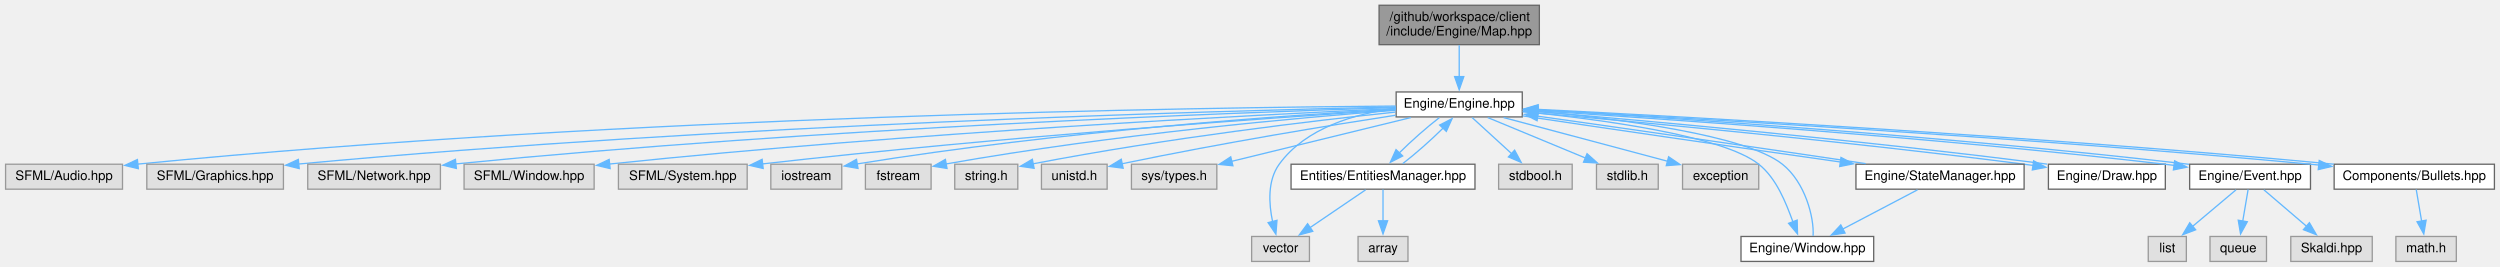
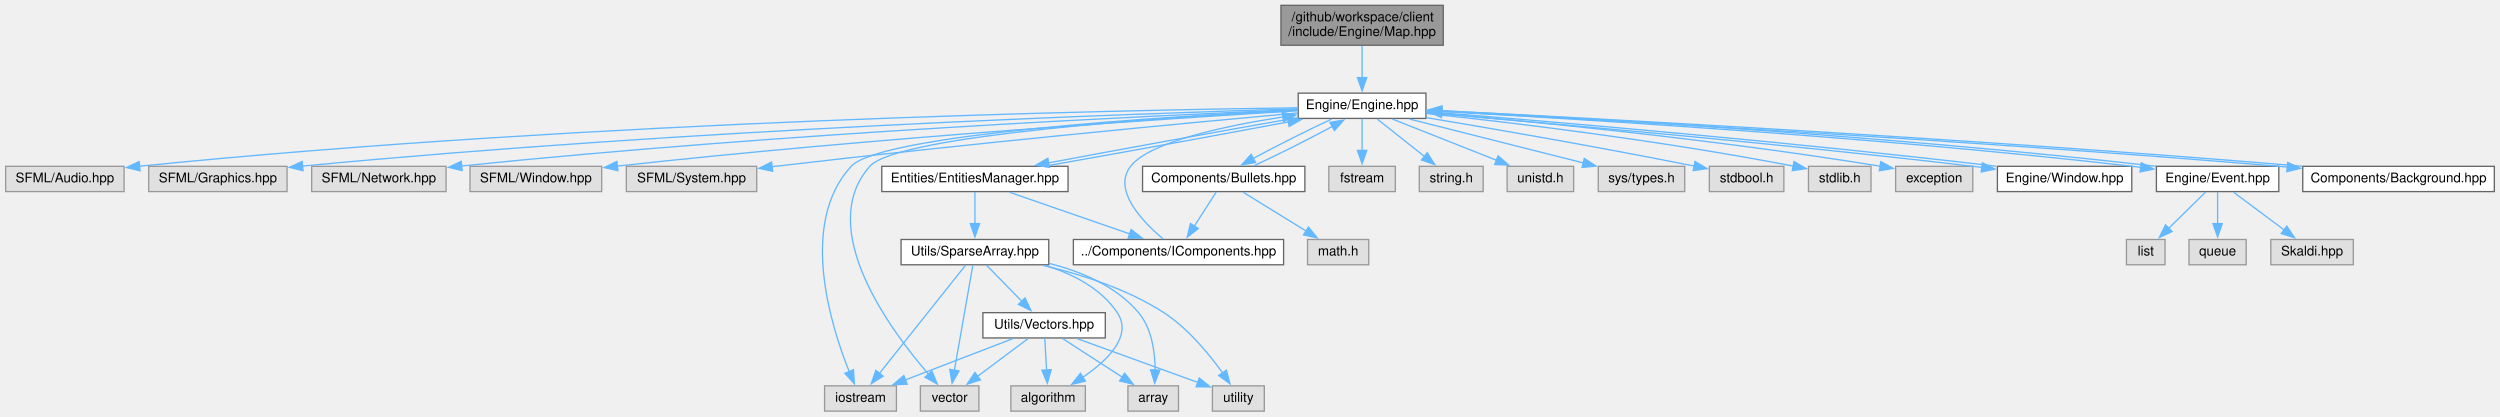
- <svg xmlns="http://www.w3.org/2000/svg" xmlns:xlink="http://www.w3.org/1999/xlink" width="1903pt" height="203pt" viewBox="0.00 0.00 1902.50 203.00">
-   <g id="graph0" class="graph" transform="scale(1 1) rotate(0) translate(4 199)">
+ <svg xmlns="http://www.w3.org/2000/svg" xmlns:xlink="http://www.w3.org/1999/xlink" width="1879pt" height="313pt" viewBox="0.00 0.00 1878.50 313.00">
+   <g id="graph0" class="graph" transform="scale(1 1) rotate(0) translate(4 309)">
    <g id="node1" class="node">
      <g id="a_node1">
        <a xlink:title=" ">
-           <polygon fill="#999999" stroke="#666666" points="1167.5,-195 1045.5,-195 1045.5,-165 1167.5,-165 1167.5,-195" />
-           <text text-anchor="start" x="1053.5" y="-183" font-family="Helvetica,sans-Serif" font-size="10.00">/github/workspace/client</text>
-           <text text-anchor="middle" x="1106.5" y="-172" font-family="Helvetica,sans-Serif" font-size="10.00">/include/Engine/Map.hpp</text>
+           <polygon fill="#999999" stroke="#666666" points="1080.5,-305 958.5,-305 958.5,-275 1080.5,-275 1080.5,-305" />
+           <text text-anchor="start" x="966.5" y="-293" font-family="Helvetica,sans-Serif" font-size="10.00">/github/workspace/client</text>
+           <text text-anchor="middle" x="1019.5" y="-282" font-family="Helvetica,sans-Serif" font-size="10.00">/include/Engine/Map.hpp</text>
        </a>
      </g>
    </g>
    <g id="node2" class="node">
      <g id="a_node2">
        <a xlink:href="Engine_8hpp.html" target="_top" xlink:title=" ">
-           <polygon fill="white" stroke="#666666" points="1154.5,-129 1058.5,-129 1058.5,-110 1154.5,-110 1154.5,-129" />
-           <text text-anchor="middle" x="1106.5" y="-117" font-family="Helvetica,sans-Serif" font-size="10.00">Engine/Engine.hpp</text>
+           <polygon fill="white" stroke="#666666" points="1067.5,-239 971.5,-239 971.5,-220 1067.5,-220 1067.5,-239" />
+           <text text-anchor="middle" x="1019.5" y="-227" font-family="Helvetica,sans-Serif" font-size="10.00">Engine/Engine.hpp</text>
        </a>
      </g>
    </g>
    <g id="edge1" class="edge">
-       <path fill="none" stroke="#63b8ff" d="M1106.5,-164.54C1106.5,-157.34 1106.5,-148.53 1106.5,-140.68" />
-       <polygon fill="#63b8ff" stroke="#63b8ff" points="1110,-140.69 1106.5,-130.69 1103,-140.69 1110,-140.69" />
+       <path fill="none" stroke="#63b8ff" d="M1019.5,-274.54C1019.5,-267.34 1019.5,-258.53 1019.5,-250.68" />
+       <polygon fill="#63b8ff" stroke="#63b8ff" points="1023,-250.69 1019.5,-240.69 1016,-250.69 1023,-250.69" />
    </g>
    <g id="node3" class="node">
      <g id="a_node3">
        <a xlink:title=" ">
-           <polygon fill="#e0e0e0" stroke="#999999" points="89,-74 0,-74 0,-55 89,-55 89,-74" />
-           <text text-anchor="middle" x="44.5" y="-62" font-family="Helvetica,sans-Serif" font-size="10.00">SFML/Audio.hpp</text>
+           <polygon fill="#e0e0e0" stroke="#999999" points="89,-184 0,-184 0,-165 89,-165 89,-184" />
+           <text text-anchor="middle" x="44.5" y="-172" font-family="Helvetica,sans-Serif" font-size="10.00">SFML/Audio.hpp</text>
        </a>
      </g>
    </g>
    <g id="edge2" class="edge">
-       <path fill="none" stroke="#63b8ff" d="M1058.1,-118.28C914.02,-117.23 475.16,-111.07 100.58,-74.07" />
-       <polygon fill="#63b8ff" stroke="#63b8ff" points="101.04,-70.6 90.75,-73.09 100.35,-77.56 101.04,-70.6" />
+       <path fill="none" stroke="#63b8ff" d="M971.42,-228C836.08,-226.21 440.15,-218.31 100.54,-184.07" />
+       <polygon fill="#63b8ff" stroke="#63b8ff" points="101.05,-180.61 90.75,-183.08 100.34,-187.57 101.05,-180.61" />
    </g>
    <g id="node4" class="node">
      <g id="a_node4">
        <a xlink:title=" ">
-           <polygon fill="#e0e0e0" stroke="#999999" points="211.5,-74 107.5,-74 107.5,-55 211.5,-55 211.5,-74" />
-           <text text-anchor="middle" x="159.5" y="-62" font-family="Helvetica,sans-Serif" font-size="10.00">SFML/Graphics.hpp</text>
+           <polygon fill="#e0e0e0" stroke="#999999" points="211.5,-184 107.5,-184 107.5,-165 211.5,-165 211.5,-184" />
+           <text text-anchor="middle" x="159.5" y="-172" font-family="Helvetica,sans-Serif" font-size="10.00">SFML/Graphics.hpp</text>
        </a>
      </g>
    </g>
    <g id="edge3" class="edge">
-       <path fill="none" stroke="#63b8ff" d="M1058.37,-117.58C926.49,-114.72 548.05,-104.41 222.77,-74.12" />
-       <polygon fill="#63b8ff" stroke="#63b8ff" points="223.5,-70.68 213.21,-73.23 222.84,-77.65 223.5,-70.68" />
+       <path fill="none" stroke="#63b8ff" d="M971.21,-227.2C848.22,-223.61 512.97,-211.93 222.88,-184.14" />
+       <polygon fill="#63b8ff" stroke="#63b8ff" points="223.51,-180.69 213.22,-183.21 222.83,-187.66 223.51,-180.69" />
    </g>
    <g id="node5" class="node">
      <g id="a_node5">
        <a xlink:title=" ">
-           <polygon fill="#e0e0e0" stroke="#999999" points="331,-74 230,-74 230,-55 331,-55 331,-74" />
-           <text text-anchor="middle" x="280.5" y="-62" font-family="Helvetica,sans-Serif" font-size="10.00">SFML/Network.hpp</text>
+           <polygon fill="#e0e0e0" stroke="#999999" points="331,-184 230,-184 230,-165 331,-165 331,-184" />
+           <text text-anchor="middle" x="280.5" y="-172" font-family="Helvetica,sans-Serif" font-size="10.00">SFML/Network.hpp</text>
        </a>
      </g>
    </g>
    <g id="edge4" class="edge">
-       <path fill="none" stroke="#63b8ff" d="M1058.37,-117.13C938.93,-113.43 619.14,-101.65 342.38,-74.21" />
-       <polygon fill="#63b8ff" stroke="#63b8ff" points="343.12,-70.77 332.82,-73.25 342.42,-77.73 343.12,-70.77" />
+       <path fill="none" stroke="#63b8ff" d="M971.16,-226.63C861.31,-222.1 584.27,-209.11 342.44,-184.23" />
+       <polygon fill="#63b8ff" stroke="#63b8ff" points="343.13,-180.79 332.82,-183.23 342.41,-187.75 343.13,-180.79" />
    </g>
    <g id="node6" class="node">
      <g id="a_node6">
        <a xlink:title=" ">
-           <polygon fill="#e0e0e0" stroke="#999999" points="448,-74 349,-74 349,-55 448,-55 448,-74" />
-           <text text-anchor="middle" x="398.5" y="-62" font-family="Helvetica,sans-Serif" font-size="10.00">SFML/Window.hpp</text>
+           <polygon fill="#e0e0e0" stroke="#999999" points="448,-184 349,-184 349,-165 448,-165 448,-184" />
+           <text text-anchor="middle" x="398.5" y="-172" font-family="Helvetica,sans-Serif" font-size="10.00">SFML/Window.hpp</text>
        </a>
      </g>
    </g>
    <g id="edge5" class="edge">
-       <path fill="none" stroke="#63b8ff" d="M1058.36,-116.43C952.28,-111.6 690.18,-98.23 459.66,-74.14" />
-       <polygon fill="#63b8ff" stroke="#63b8ff" points="460.18,-70.68 449.87,-73.11 459.44,-77.64 460.18,-70.68" />
+       <path fill="none" stroke="#63b8ff" d="M971.29,-225.73C875.83,-220.01 655.77,-205.71 459.75,-184.18" />
+       <polygon fill="#63b8ff" stroke="#63b8ff" points="460.19,-180.7 449.87,-183.08 459.42,-187.66 460.19,-180.7" />
    </g>
    <g id="node7" class="node">
      <g id="a_node7">
        <a xlink:title=" ">
-           <polygon fill="#e0e0e0" stroke="#999999" points="564.5,-74 466.5,-74 466.5,-55 564.5,-55 564.5,-74" />
-           <text text-anchor="middle" x="515.5" y="-62" font-family="Helvetica,sans-Serif" font-size="10.00">SFML/System.hpp</text>
+           <polygon fill="#e0e0e0" stroke="#999999" points="564.5,-184 466.5,-184 466.5,-165 564.5,-165 564.5,-184" />
+           <text text-anchor="middle" x="515.5" y="-172" font-family="Helvetica,sans-Serif" font-size="10.00">SFML/System.hpp</text>
        </a>
      </g>
    </g>
    <g id="edge6" class="edge">
-       <path fill="none" stroke="#63b8ff" d="M1058.26,-115.48C966.5,-109.52 760.25,-95.08 576.09,-74.23" />
-       <polygon fill="#63b8ff" stroke="#63b8ff" points="576.67,-70.77 566.34,-73.11 575.88,-77.73 576.67,-70.77" />
+       <path fill="none" stroke="#63b8ff" d="M971.15,-224.16C889.94,-216.74 721.03,-200.8 578.5,-184 577.66,-183.9 576.81,-183.8 575.95,-183.7" />
+       <polygon fill="#63b8ff" stroke="#63b8ff" points="576.52,-180.24 566.16,-182.48 575.66,-187.19 576.52,-180.24" />
    </g>
    <g id="node8" class="node">
      <g id="a_node8">
        <a xlink:title=" ">
-           <polygon fill="#e0e0e0" stroke="#999999" points="636.5,-74 582.5,-74 582.5,-55 636.5,-55 636.5,-74" />
-           <text text-anchor="middle" x="609.5" y="-62" font-family="Helvetica,sans-Serif" font-size="10.00">iostream</text>
+           <polygon fill="#e0e0e0" stroke="#999999" points="669.5,-19 615.5,-19 615.5,0 669.5,0 669.5,-19" />
+           <text text-anchor="middle" x="642.5" y="-7" font-family="Helvetica,sans-Serif" font-size="10.00">iostream</text>
        </a>
      </g>
    </g>
    <g id="edge7" class="edge">
-       <path fill="none" stroke="#63b8ff" d="M1058.1,-115.99C975.8,-111.26 803.17,-99.3 648.08,-74.21" />
-       <polygon fill="#63b8ff" stroke="#63b8ff" points="648.87,-70.8 638.43,-72.63 647.73,-77.7 648.87,-70.8" />
+       <path fill="none" stroke="#63b8ff" d="M971.29,-226.37C873.24,-221.54 657.93,-208.28 635.5,-184 596.17,-141.43 619.86,-64.94 634.1,-29.49" />
+       <polygon fill="#63b8ff" stroke="#63b8ff" points="637.21,-31.12 637.87,-20.55 630.76,-28.4 637.21,-31.12" />
    </g>
    <g id="node9" class="node">
      <g id="a_node9">
        <a xlink:title=" ">
-           <polygon fill="#e0e0e0" stroke="#999999" points="704.5,-74 654.5,-74 654.5,-55 704.5,-55 704.5,-74" />
-           <text text-anchor="middle" x="679.5" y="-62" font-family="Helvetica,sans-Serif" font-size="10.00">fstream</text>
+           <polygon fill="#e0e0e0" stroke="#999999" points="1044.5,-184 994.5,-184 994.5,-165 1044.5,-165 1044.5,-184" />
+           <text text-anchor="middle" x="1019.5" y="-172" font-family="Helvetica,sans-Serif" font-size="10.00">fstream</text>
        </a>
      </g>
    </g>
    <g id="edge8" class="edge">
-       <path fill="none" stroke="#63b8ff" d="M1058.1,-115.09C985.74,-109.54 844.91,-97 715.92,-74.21" />
-       <polygon fill="#63b8ff" stroke="#63b8ff" points="716.62,-70.78 706.16,-72.45 715.38,-77.67 716.62,-70.78" />
+       <path fill="none" stroke="#63b8ff" d="M1019.5,-219.75C1019.5,-213.27 1019.5,-204.16 1019.5,-195.9" />
+       <polygon fill="#63b8ff" stroke="#63b8ff" points="1023,-195.96 1019.5,-185.96 1016,-195.96 1023,-195.96" />
    </g>
    <g id="node10" class="node">
      <g id="a_node10">
        <a xlink:title=" ">
-           <polygon fill="#e0e0e0" stroke="#999999" points="770.5,-74 722.5,-74 722.5,-55 770.5,-55 770.5,-74" />
-           <text text-anchor="middle" x="746.5" y="-62" font-family="Helvetica,sans-Serif" font-size="10.00">string.h</text>
+           <polygon fill="#e0e0e0" stroke="#999999" points="1110.5,-184 1062.5,-184 1062.5,-165 1110.5,-165 1110.5,-184" />
+           <text text-anchor="middle" x="1086.5" y="-172" font-family="Helvetica,sans-Serif" font-size="10.00">string.h</text>
        </a>
      </g>
    </g>
    <g id="edge9" class="edge">
-       <path fill="none" stroke="#63b8ff" d="M1058.01,-113.69C996.16,-107.17 885.72,-94.2 782.22,-74.33" />
-       <polygon fill="#63b8ff" stroke="#63b8ff" points="782.91,-70.9 772.42,-72.42 781.57,-77.77 782.91,-70.9" />
+       <path fill="none" stroke="#63b8ff" d="M1030.87,-219.51C1040.55,-211.85 1054.7,-200.66 1066.31,-191.47" />
+       <polygon fill="#63b8ff" stroke="#63b8ff" points="1068.44,-194.25 1074.12,-185.3 1064.1,-188.76 1068.44,-194.25" />
    </g>
    <g id="node11" class="node">
      <g id="a_node11">
        <a xlink:title=" ">
-           <polygon fill="#e0e0e0" stroke="#999999" points="838.5,-74 788.5,-74 788.5,-55 838.5,-55 838.5,-74" />
-           <text text-anchor="middle" x="813.5" y="-62" font-family="Helvetica,sans-Serif" font-size="10.00">unistd.h</text>
+           <polygon fill="#e0e0e0" stroke="#999999" points="1178.5,-184 1128.5,-184 1128.5,-165 1178.5,-165 1178.5,-184" />
+           <text text-anchor="middle" x="1153.5" y="-172" font-family="Helvetica,sans-Serif" font-size="10.00">unistd.h</text>
        </a>
      </g>
    </g>
    <g id="edge10" class="edge">
-       <path fill="none" stroke="#63b8ff" d="M1058.08,-111.29C1008.24,-103.62 928.1,-90.61 849.74,-74.34" />
-       <polygon fill="#63b8ff" stroke="#63b8ff" points="850.69,-70.96 840.18,-72.33 849.25,-77.81 850.69,-70.96" />
+       <path fill="none" stroke="#63b8ff" d="M1042.23,-219.51C1063.73,-211.01 1096.23,-198.15 1120.57,-188.53" />
+       <polygon fill="#63b8ff" stroke="#63b8ff" points="1121.69,-191.85 1129.7,-184.91 1119.11,-185.34 1121.69,-191.85" />
    </g>
    <g id="node12" class="node">
      <g id="a_node12">
        <a xlink:title=" ">
-           <polygon fill="#e0e0e0" stroke="#999999" points="922,-74 857,-74 857,-55 922,-55 922,-74" />
-           <text text-anchor="middle" x="889.5" y="-62" font-family="Helvetica,sans-Serif" font-size="10.00">sys/types.h</text>
+           <polygon fill="#e0e0e0" stroke="#999999" points="1262,-184 1197,-184 1197,-165 1262,-165 1262,-184" />
+           <text text-anchor="middle" x="1229.5" y="-172" font-family="Helvetica,sans-Serif" font-size="10.00">sys/types.h</text>
        </a>
      </g>
    </g>
    <g id="edge11" class="edge">
-       <path fill="none" stroke="#63b8ff" d="M1069.69,-109.51C1031.97,-100.3 973.33,-85.97 933.26,-76.19" />
-       <polygon fill="#63b8ff" stroke="#63b8ff" points="934.24,-72.82 923.7,-73.85 932.58,-79.62 934.24,-72.82" />
+       <path fill="none" stroke="#63b8ff" d="M1055.12,-219.51C1091.23,-210.4 1147.14,-196.29 1185.88,-186.51" />
+       <polygon fill="#63b8ff" stroke="#63b8ff" points="1186.51,-189.96 1195.35,-184.12 1184.8,-183.17 1186.51,-189.96" />
    </g>
    <g id="node13" class="node">
      <g id="a_node13">
        <a xlink:title=" ">
-           <polygon fill="#e0e0e0" stroke="#999999" points="992.5,-19 948.5,-19 948.5,0 992.5,0 992.5,-19" />
-           <text text-anchor="middle" x="970.5" y="-7" font-family="Helvetica,sans-Serif" font-size="10.00">vector</text>
+           <polygon fill="#e0e0e0" stroke="#999999" points="731.5,-19 687.5,-19 687.5,0 731.5,0 731.5,-19" />
+           <text text-anchor="middle" x="709.5" y="-7" font-family="Helvetica,sans-Serif" font-size="10.00">vector</text>
        </a>
      </g>
    </g>
    <g id="edge12" class="edge">
-       <path fill="none" stroke="#63b8ff" d="M1058.27,-116.56C1027.46,-112.51 989.64,-101.72 969.5,-74 960.47,-61.57 961.57,-43.86 964.44,-30.3" />
-       <polygon fill="#63b8ff" stroke="#63b8ff" points="967.79,-31.31 966.96,-20.74 961.02,-29.52 967.79,-31.31" />
+       <path fill="none" stroke="#63b8ff" d="M971.15,-226.2C875.72,-221.17 670.51,-207.69 649.5,-184 608.32,-137.58 664.48,-61.41 693.74,-27.6" />
+       <polygon fill="#63b8ff" stroke="#63b8ff" points="696.14,-30.17 700.17,-20.37 690.91,-25.52 696.14,-30.17" />
    </g>
    <g id="node14" class="node">
      <g id="a_node14">
        <a xlink:title=" ">
-           <polygon fill="#e0e0e0" stroke="#999999" points="1192.5,-74 1136.5,-74 1136.5,-55 1192.5,-55 1192.5,-74" />
-           <text text-anchor="middle" x="1164.5" y="-62" font-family="Helvetica,sans-Serif" font-size="10.00">stdbool.h</text>
+           <polygon fill="#e0e0e0" stroke="#999999" points="1336.5,-184 1280.5,-184 1280.5,-165 1336.5,-165 1336.5,-184" />
+           <text text-anchor="middle" x="1308.5" y="-172" font-family="Helvetica,sans-Serif" font-size="10.00">stdbool.h</text>
        </a>
      </g>
    </g>
    <g id="edge13" class="edge">
-       <path fill="none" stroke="#63b8ff" d="M1116.34,-109.51C1124.55,-102 1136.48,-91.1 1146.41,-82.03" />
-       <polygon fill="#63b8ff" stroke="#63b8ff" points="1148.67,-84.71 1153.69,-75.38 1143.95,-79.54 1148.67,-84.71" />
+       <path fill="none" stroke="#63b8ff" d="M1067.74,-220.6C1115.99,-212.56 1192.6,-199.39 1269.04,-184.21" />
+       <polygon fill="#63b8ff" stroke="#63b8ff" points="1269.7,-187.64 1278.82,-182.25 1268.33,-180.78 1269.7,-187.64" />
    </g>
    <g id="node15" class="node">
      <g id="a_node15">
        <a xlink:title=" ">
-           <polygon fill="#e0e0e0" stroke="#999999" points="1258,-74 1211,-74 1211,-55 1258,-55 1258,-74" />
-           <text text-anchor="middle" x="1234.5" y="-62" font-family="Helvetica,sans-Serif" font-size="10.00">stdlib.h</text>
+           <polygon fill="#e0e0e0" stroke="#999999" points="1402,-184 1355,-184 1355,-165 1402,-165 1402,-184" />
+           <text text-anchor="middle" x="1378.5" y="-172" font-family="Helvetica,sans-Serif" font-size="10.00">stdlib.h</text>
        </a>
      </g>
    </g>
    <g id="edge14" class="edge">
-       <path fill="none" stroke="#63b8ff" d="M1128.21,-109.51C1148.66,-101.04 1179.52,-88.27 1202.73,-78.66" />
-       <polygon fill="#63b8ff" stroke="#63b8ff" points="1203.81,-82 1211.71,-74.94 1201.13,-75.53 1203.81,-82" />
+       <path fill="none" stroke="#63b8ff" d="M1067.85,-223.68C1129.57,-217.14 1239.82,-204.13 1343.77,-184.11" />
+       <polygon fill="#63b8ff" stroke="#63b8ff" points="1344.15,-187.6 1353.3,-182.25 1342.81,-180.73 1344.15,-187.6" />
    </g>
    <g id="node16" class="node">
      <g id="a_node16">
        <a xlink:title=" ">
-           <polygon fill="#e0e0e0" stroke="#999999" points="1334.5,-74 1276.5,-74 1276.5,-55 1334.5,-55 1334.5,-74" />
-           <text text-anchor="middle" x="1305.5" y="-62" font-family="Helvetica,sans-Serif" font-size="10.00">exception</text>
+           <polygon fill="#e0e0e0" stroke="#999999" points="1478.5,-184 1420.5,-184 1420.5,-165 1478.5,-165 1478.5,-184" />
+           <text text-anchor="middle" x="1449.5" y="-172" font-family="Helvetica,sans-Serif" font-size="10.00">exception</text>
        </a>
      </g>
    </g>
    <g id="edge15" class="edge">
-       <path fill="none" stroke="#63b8ff" d="M1140.26,-109.51C1174.83,-100.3 1228.56,-85.99 1265.31,-76.21" />
-       <polygon fill="#63b8ff" stroke="#63b8ff" points="1265.9,-79.67 1274.66,-73.71 1264.1,-72.9 1265.9,-79.67" />
+       <path fill="none" stroke="#63b8ff" d="M1067.87,-224.58C1139.86,-218.41 1279.62,-205.08 1408.9,-184.08" />
+       <polygon fill="#63b8ff" stroke="#63b8ff" points="1409.38,-187.55 1418.68,-182.47 1408.24,-180.64 1409.38,-187.55" />
    </g>
    <g id="node17" class="node">
      <g id="a_node17">
        <a xlink:href="Window_8hpp.html" target="_top" xlink:title=" ">
-           <polygon fill="white" stroke="#666666" points="1422,-19 1321,-19 1321,0 1422,0 1422,-19" />
-           <text text-anchor="middle" x="1371.5" y="-7" font-family="Helvetica,sans-Serif" font-size="10.00">Engine/Window.hpp</text>
+           <polygon fill="white" stroke="#666666" points="1598,-184 1497,-184 1497,-165 1598,-165 1598,-184" />
+           <text text-anchor="middle" x="1547.5" y="-172" font-family="Helvetica,sans-Serif" font-size="10.00">Engine/Window.hpp</text>
        </a>
      </g>
    </g>
    <g id="edge16" class="edge">
-       <path fill="none" stroke="#63b8ff" d="M1154.78,-114.11C1213.21,-108.23 1306.91,-95.89 1334.5,-74 1348.07,-63.24 1355.23,-44.54 1360.49,-30.21" />
-       <polygon fill="#63b8ff" stroke="#63b8ff" points="1363.75,-31.48 1364.03,-20.89 1357.21,-29 1363.75,-31.48" />
+       <path fill="none" stroke="#63b8ff" d="M1067.66,-224.19C1151.4,-217.04 1328.76,-201.72 1478.5,-184 1480.79,-183.73 1483.12,-183.44 1485.48,-183.15" />
+       <polygon fill="#63b8ff" stroke="#63b8ff" points="1485.7,-186.65 1495.16,-181.89 1484.8,-179.71 1485.7,-186.65" />
    </g>
    <g id="node18" class="node">
      <g id="a_node18">
-         <a xlink:href="Draw_8hpp.html" target="_top" xlink:title=" ">
-           <polygon fill="white" stroke="#666666" points="1644,-74 1555,-74 1555,-55 1644,-55 1644,-74" />
-           <text text-anchor="middle" x="1599.5" y="-62" font-family="Helvetica,sans-Serif" font-size="10.00">Engine/Draw.hpp</text>
+         <a xlink:href="Event_8hpp.html" target="_top" xlink:title=" ">
+           <polygon fill="white" stroke="#666666" points="1708.5,-184 1616.5,-184 1616.5,-165 1708.5,-165 1708.5,-184" />
+           <text text-anchor="middle" x="1662.5" y="-172" font-family="Helvetica,sans-Serif" font-size="10.00">Engine/Event.hpp</text>
        </a>
      </g>
    </g>
    <g id="edge18" class="edge">
-       <path fill="none" stroke="#63b8ff" d="M1154.91,-113.98C1234.68,-106.83 1398.23,-91.88 1536.5,-74 1538.78,-73.71 1541.11,-73.39 1543.47,-73.06" />
-       <polygon fill="#63b8ff" stroke="#63b8ff" points="1543.75,-76.56 1553.15,-71.66 1542.75,-69.63 1543.75,-76.56" />
+       <path fill="none" stroke="#63b8ff" d="M1068,-225.84C1167.68,-220.4 1402.21,-206.56 1598.5,-184 1600.54,-183.77 1602.61,-183.51 1604.71,-183.24" />
+       <polygon fill="#63b8ff" stroke="#63b8ff" points="1605.15,-186.72 1614.59,-181.9 1604.21,-179.78 1605.15,-186.72" />
+     </g>
+     <g id="node22" class="node">
+       <g id="a_node22">
+         <a xlink:href="EntitiesManager_8hpp.html" target="_top" xlink:title=" ">
+           <polygon fill="white" stroke="#666666" points="798.5,-184 658.5,-184 658.5,-165 798.5,-165 798.5,-184" />
+           <text text-anchor="middle" x="728.5" y="-172" font-family="Helvetica,sans-Serif" font-size="10.00">Entities/EntitiesManager.hpp</text>
+         </a>
+       </g>
+     </g>
+     <g id="edge23" class="edge">
+       <path fill="none" stroke="#63b8ff" d="M971.28,-220.62C919.62,-211.6 837.95,-196.77 783.75,-186.58" />
+       <polygon fill="#63b8ff" stroke="#63b8ff" points="784.58,-183.18 774.11,-184.77 783.29,-190.06 784.58,-183.18" />
+     </g>
+     <g id="node29" class="node">
+       <g id="a_node29">
+         <a xlink:href="Bullets_8hpp.html" target="_top" xlink:title=" ">
+           <polygon fill="white" stroke="#666666" points="976.5,-184 854.5,-184 854.5,-165 976.5,-165 976.5,-184" />
+           <text text-anchor="middle" x="915.5" y="-172" font-family="Helvetica,sans-Serif" font-size="10.00">Components/Bullets.hpp</text>
+         </a>
+       </g>
+     </g>
+     <g id="edge39" class="edge">
+       <path fill="none" stroke="#63b8ff" d="M996.64,-219.51C979.01,-211.39 955,-199.3 937.57,-189.85" />
+       <polygon fill="#63b8ff" stroke="#63b8ff" points="939.46,-186.89 929.02,-185.09 936.06,-193.01 939.46,-186.89" />
+     </g>
+     <g id="node31" class="node">
+       <g id="a_node31">
+         <a xlink:href="Background_8hpp.html" target="_top" xlink:title=" ">
+           <polygon fill="white" stroke="#666666" points="1870.5,-184 1726.5,-184 1726.5,-165 1870.5,-165 1870.5,-184" />
+           <text text-anchor="middle" x="1798.5" y="-172" font-family="Helvetica,sans-Serif" font-size="10.00">Components/Background.hpp</text>
+         </a>
+       </g>
+     </g>
+     <g id="edge43" class="edge">
+       <path fill="none" stroke="#63b8ff" d="M1067.74,-225.86C1180.22,-219.89 1468.02,-204.28 1708.5,-184 1710.67,-183.82 1712.86,-183.63 1715.09,-183.43" />
+       <polygon fill="#63b8ff" stroke="#63b8ff" points="1715.19,-186.93 1724.82,-182.52 1714.54,-179.96 1715.19,-186.93" />
+     </g>
+     <g id="edge17" class="edge">
+       <path fill="none" stroke="#63b8ff" d="M1496.04,-184.05C1346.66,-201.72 1169.94,-216.99 1079.38,-224.16" />
+       <polygon fill="#63b8ff" stroke="#63b8ff" points="1079.18,-220.66 1069.48,-224.93 1079.73,-227.64 1079.18,-220.66" />
+     </g>
+     <g id="edge19" class="edge">
+       <path fill="none" stroke="#63b8ff" d="M1616.2,-184.03C1420.49,-206.52 1186.87,-220.33 1079.14,-225.8" />
+       <polygon fill="#63b8ff" stroke="#63b8ff" points="1079.2,-222.29 1069.38,-226.29 1079.55,-229.28 1079.2,-222.29" />
    </g>
    <g id="node19" class="node">
      <g id="a_node19">
-         <a xlink:href="Event_8hpp.html" target="_top" xlink:title=" ">
-           <polygon fill="white" stroke="#666666" points="1754.5,-74 1662.5,-74 1662.5,-55 1754.5,-55 1754.5,-74" />
-           <text text-anchor="middle" x="1708.5" y="-62" font-family="Helvetica,sans-Serif" font-size="10.00">Engine/Event.hpp</text>
+         <a xlink:title=" ">
+           <polygon fill="#e0e0e0" stroke="#999999" points="1623,-129 1594,-129 1594,-110 1623,-110 1623,-129" />
+           <text text-anchor="middle" x="1608.5" y="-117" font-family="Helvetica,sans-Serif" font-size="10.00">list</text>
        </a>
      </g>
    </g>
    <g id="edge20" class="edge">
-       <path fill="none" stroke="#63b8ff" d="M1154.81,-115.37C1249.07,-109.37 1463.54,-94.97 1643.5,-74 1645.83,-73.73 1648.21,-73.43 1650.62,-73.12" />
-       <polygon fill="#63b8ff" stroke="#63b8ff" points="1651.08,-76.59 1660.52,-71.78 1650.14,-69.66 1651.08,-76.59" />
+       <path fill="none" stroke="#63b8ff" d="M1653.58,-164.75C1646.05,-157.35 1635.03,-146.54 1625.77,-137.45" />
+       <polygon fill="#63b8ff" stroke="#63b8ff" points="1628.28,-135.01 1618.69,-130.5 1623.38,-140 1628.28,-135.01" />
+     </g>
+     <g id="node20" class="node">
+       <g id="a_node20">
+         <a xlink:title=" ">
+           <polygon fill="#e0e0e0" stroke="#999999" points="1684,-129 1641,-129 1641,-110 1684,-110 1684,-129" />
+           <text text-anchor="middle" x="1662.5" y="-117" font-family="Helvetica,sans-Serif" font-size="10.00">queue</text>
+         </a>
+       </g>
+     </g>
+     <g id="edge21" class="edge">
+       <path fill="none" stroke="#63b8ff" d="M1662.5,-164.75C1662.5,-158.27 1662.5,-149.16 1662.5,-140.9" />
+       <polygon fill="#63b8ff" stroke="#63b8ff" points="1666,-140.96 1662.5,-130.96 1659,-140.96 1666,-140.96" />
+     </g>
+     <g id="node21" class="node">
+       <g id="a_node21">
+         <a xlink:title=" ">
+           <polygon fill="#e0e0e0" stroke="#999999" points="1764.5,-129 1702.5,-129 1702.5,-110 1764.5,-110 1764.5,-129" />
+           <text text-anchor="middle" x="1733.5" y="-117" font-family="Helvetica,sans-Serif" font-size="10.00">Skaldi.hpp</text>
+         </a>
+       </g>
+     </g>
+     <g id="edge22" class="edge">
+       <path fill="none" stroke="#63b8ff" d="M1674.54,-164.51C1684.91,-156.77 1700.1,-145.43 1712.47,-136.2" />
+       <polygon fill="#63b8ff" stroke="#63b8ff" points="1714.5,-139.05 1720.42,-130.26 1710.31,-133.44 1714.5,-139.05" />
+     </g>
+     <g id="edge24" class="edge">
+       <path fill="none" stroke="#63b8ff" d="M783.08,-184.49C834.91,-193.58 912.31,-207.66 964.33,-217.43" />
+       <polygon fill="#63b8ff" stroke="#63b8ff" points="963.39,-220.81 973.87,-219.23 964.69,-213.94 963.39,-220.81" />
    </g>
    <g id="node23" class="node">
      <g id="a_node23">
-         <a xlink:href="StateManager_8hpp.html" target="_top" xlink:title=" ">
-           <polygon fill="white" stroke="#666666" points="1536.5,-74 1408.5,-74 1408.5,-55 1536.5,-55 1536.5,-74" />
-           <text text-anchor="middle" x="1472.5" y="-62" font-family="Helvetica,sans-Serif" font-size="10.00">Engine/StateManager.hpp</text>
+         <a xlink:href="IComponents_8hpp.html" target="_top" xlink:title=" ">
+           <polygon fill="white" stroke="#666666" points="960.5,-129 802.5,-129 802.5,-110 960.5,-110 960.5,-129" />
+           <text text-anchor="middle" x="881.5" y="-117" font-family="Helvetica,sans-Serif" font-size="10.00">../Components/IComponents.hpp</text>
        </a>
      </g>
    </g>
    <g id="edge25" class="edge">
-       <path fill="none" stroke="#63b8ff" d="M1154.79,-110.79C1216.54,-101.53 1323.96,-85.95 1396.65,-75.69" />
-       <polygon fill="#63b8ff" stroke="#63b8ff" points="1397.1,-79.17 1406.51,-74.31 1396.12,-72.23 1397.1,-79.17" />
+       <path fill="none" stroke="#63b8ff" d="M754.45,-164.51C779.37,-155.88 817.23,-142.76 845.14,-133.1" />
+       <polygon fill="#63b8ff" stroke="#63b8ff" points="845.94,-136.52 854.24,-129.94 843.65,-129.91 845.94,-136.52" />
    </g>
    <g id="node24" class="node">
      <g id="a_node24">
-         <a xlink:href="EntitiesManager_8hpp.html" target="_top" xlink:title=" ">
-           <polygon fill="white" stroke="#666666" points="1118.5,-74 978.5,-74 978.5,-55 1118.5,-55 1118.5,-74" />
-           <text text-anchor="middle" x="1048.5" y="-62" font-family="Helvetica,sans-Serif" font-size="10.00">Entities/EntitiesManager.hpp</text>
-         </a>
-       </g>
+         <a xlink:href="SparseArray_8hpp.html" target="_top" xlink:title=" ">
+           <polygon fill="white" stroke="#666666" points="784,-129 673,-129 673,-110 784,-110 784,-129" />
+           <text text-anchor="middle" x="728.5" y="-117" font-family="Helvetica,sans-Serif" font-size="10.00">Utils/SparseArray.hpp</text>
+         </a>
+       </g>
+     </g>
+     <g id="edge27" class="edge">
+       <path fill="none" stroke="#63b8ff" d="M728.5,-164.75C728.5,-158.27 728.5,-149.16 728.5,-140.9" />
+       <polygon fill="#63b8ff" stroke="#63b8ff" points="732,-140.96 728.5,-130.96 725,-140.96 732,-140.96" />
+     </g>
+     <g id="edge26" class="edge">
+       <path fill="none" stroke="#63b8ff" d="M869.91,-129.42C854.73,-142.18 831.59,-166.08 845.5,-184 859.62,-202.18 915.33,-214.19 959.96,-221.1" />
+       <polygon fill="#63b8ff" stroke="#63b8ff" points="959.43,-224.56 969.83,-222.57 960.46,-217.64 959.43,-224.56" />
    </g>
    <g id="edge28" class="edge">
-       <path fill="none" stroke="#63b8ff" d="M1091.44,-109.51C1081.86,-102.16 1069.87,-91.55 1060.84,-82.59" />
-       <polygon fill="#63b8ff" stroke="#63b8ff" points="1063.48,-80.28 1054.05,-75.45 1058.41,-85.11 1063.48,-80.28" />
+       <path fill="none" stroke="#63b8ff" d="M721.46,-109.66C707.35,-91.94 675.36,-51.77 656.72,-28.35" />
+       <polygon fill="#63b8ff" stroke="#63b8ff" points="659.55,-26.29 650.58,-20.64 654.07,-30.65 659.55,-26.29" />
+     </g>
+     <g id="edge31" class="edge">
+       <path fill="none" stroke="#63b8ff" d="M726.95,-109.66C723.93,-92.5 717.2,-54.26 713.04,-30.6" />
+       <polygon fill="#63b8ff" stroke="#63b8ff" points="716.52,-30.19 711.34,-20.95 709.62,-31.41 716.52,-30.19" />
+     </g>
+     <g id="node25" class="node">
+       <g id="a_node25">
+         <a xlink:title=" ">
+           <polygon fill="#e0e0e0" stroke="#999999" points="811.5,-19 755.5,-19 755.5,0 811.5,0 811.5,-19" />
+           <text text-anchor="middle" x="783.5" y="-7" font-family="Helvetica,sans-Serif" font-size="10.00">algorithm</text>
+         </a>
+       </g>
+     </g>
+     <g id="edge29" class="edge">
+       <path fill="none" stroke="#63b8ff" d="M781.23,-109.55C801.74,-103.21 823.22,-92.41 835.5,-74 847.23,-56.42 827.91,-37.89 809.58,-25.42" />
+       <polygon fill="#63b8ff" stroke="#63b8ff" points="811.57,-22.54 801.26,-20.13 807.82,-28.45 811.57,-22.54" />
    </g>
    <g id="node26" class="node">
      <g id="a_node26">
-         <a xlink:href="Bullets_8hpp.html" target="_top" xlink:title=" ">
-           <polygon fill="white" stroke="#666666" points="1894.5,-74 1772.5,-74 1772.5,-55 1894.5,-55 1894.5,-74" />
-           <text text-anchor="middle" x="1833.5" y="-62" font-family="Helvetica,sans-Serif" font-size="10.00">Components/Bullets.hpp</text>
-         </a>
-       </g>
-     </g>
-     <g id="edge32" class="edge">
-       <path fill="none" stroke="#63b8ff" d="M1154.89,-115.85C1262.77,-110.08 1530.57,-95.16 1754.5,-74 1756.65,-73.8 1758.83,-73.58 1761.04,-73.36" />
-       <polygon fill="#63b8ff" stroke="#63b8ff" points="1761.14,-76.87 1770.72,-72.32 1760.4,-69.9 1761.14,-76.87" />
-     </g>
-     <g id="edge17" class="edge">
-       <path fill="none" stroke="#63b8ff" d="M1375.88,-19.47C1376.73,-33.45 1369.87,-60.22 1352.5,-74 1324.65,-96.09 1229.47,-108.45 1165.91,-114.27" />
-       <polygon fill="#63b8ff" stroke="#63b8ff" points="1165.99,-110.75 1156.34,-115.12 1166.6,-117.73 1165.99,-110.75" />
-     </g>
-     <g id="edge19" class="edge">
-       <path fill="none" stroke="#63b8ff" d="M1554.08,-74.05C1415.79,-91.92 1252.34,-106.86 1166.25,-113.99" />
-       <polygon fill="#63b8ff" stroke="#63b8ff" points="1166.07,-110.5 1156.39,-114.8 1166.64,-117.47 1166.07,-110.5" />
-     </g>
-     <g id="edge21" class="edge">
-       <path fill="none" stroke="#63b8ff" d="M1662.09,-73.93C1661.89,-73.95 1661.7,-73.98 1661.5,-74 1481.85,-94.93 1267.81,-109.32 1165.92,-115.34" />
-       <polygon fill="#63b8ff" stroke="#63b8ff" points="1165.93,-111.83 1156.15,-115.91 1166.34,-118.82 1165.93,-111.83" />
-     </g>
-     <g id="node20" class="node">
-       <g id="a_node20">
-         <a xlink:title=" ">
-           <polygon fill="#e0e0e0" stroke="#999999" points="1660,-19 1631,-19 1631,0 1660,0 1660,-19" />
-           <text text-anchor="middle" x="1645.5" y="-7" font-family="Helvetica,sans-Serif" font-size="10.00">list</text>
-         </a>
-       </g>
-     </g>
-     <g id="edge22" class="edge">
-       <path fill="none" stroke="#63b8ff" d="M1697.81,-54.51C1688.8,-46.93 1675.67,-35.88 1664.82,-26.75" />
-       <polygon fill="#63b8ff" stroke="#63b8ff" points="1667.09,-24.09 1657.19,-20.33 1662.59,-29.45 1667.09,-24.09" />
-     </g>
-     <g id="node21" class="node">
-       <g id="a_node21">
-         <a xlink:title=" ">
-           <polygon fill="#e0e0e0" stroke="#999999" points="1721,-19 1678,-19 1678,0 1721,0 1721,-19" />
-           <text text-anchor="middle" x="1699.5" y="-7" font-family="Helvetica,sans-Serif" font-size="10.00">queue</text>
-         </a>
-       </g>
-     </g>
-     <g id="edge23" class="edge">
-       <path fill="none" stroke="#63b8ff" d="M1707.01,-54.75C1705.9,-48.19 1704.33,-38.95 1702.91,-30.6" />
-       <polygon fill="#63b8ff" stroke="#63b8ff" points="1706.4,-30.21 1701.27,-20.93 1699.5,-31.38 1706.4,-30.21" />
-     </g>
-     <g id="node22" class="node">
-       <g id="a_node22">
-         <a xlink:title=" ">
-           <polygon fill="#e0e0e0" stroke="#999999" points="1801.5,-19 1739.5,-19 1739.5,0 1801.5,0 1801.5,-19" />
-           <text text-anchor="middle" x="1770.5" y="-7" font-family="Helvetica,sans-Serif" font-size="10.00">Skaldi.hpp</text>
-         </a>
-       </g>
-     </g>
-     <g id="edge24" class="edge">
-       <path fill="none" stroke="#63b8ff" d="M1719.02,-54.51C1727.89,-46.93 1740.81,-35.88 1751.49,-26.75" />
-       <polygon fill="#63b8ff" stroke="#63b8ff" points="1753.66,-29.5 1758.99,-20.34 1749.11,-24.18 1753.66,-29.5" />
-     </g>
-     <g id="edge26" class="edge">
-       <path fill="none" stroke="#63b8ff" d="M1415.87,-74.46C1348.02,-84.59 1235.05,-100.94 1165.97,-110.61" />
-       <polygon fill="#63b8ff" stroke="#63b8ff" points="1165.77,-107.1 1156.35,-111.95 1166.74,-114.03 1165.77,-107.1" />
-     </g>
-     <g id="edge27" class="edge">
-       <path fill="none" stroke="#63b8ff" d="M1455.37,-54.51C1439.75,-46.31 1416.42,-34.07 1398.33,-24.58" />
-       <polygon fill="#63b8ff" stroke="#63b8ff" points="1400.2,-21.61 1389.72,-20.06 1396.95,-27.81 1400.2,-21.61" />
-     </g>
-     <g id="edge29" class="edge">
-       <path fill="none" stroke="#63b8ff" d="M1063.49,-74.44C1073.12,-81.82 1085.19,-92.5 1094.24,-101.5" />
-       <polygon fill="#63b8ff" stroke="#63b8ff" points="1091.62,-103.82 1101.05,-108.65 1096.69,-98.99 1091.62,-103.82" />
-     </g>
-     <g id="edge31" class="edge">
-       <path fill="none" stroke="#63b8ff" d="M1035.27,-54.51C1023.66,-46.62 1006.53,-34.98 992.8,-25.65" />
-       <polygon fill="#63b8ff" stroke="#63b8ff" points="995.03,-22.93 984.79,-20.21 991.09,-28.72 995.03,-22.93" />
-     </g>
-     <g id="node25" class="node">
-       <g id="a_node25">
-         <a xlink:title=" ">
-           <polygon fill="#e0e0e0" stroke="#999999" points="1067.5,-19 1029.5,-19 1029.5,0 1067.5,0 1067.5,-19" />
-           <text text-anchor="middle" x="1048.5" y="-7" font-family="Helvetica,sans-Serif" font-size="10.00">array</text>
+         <a xlink:title=" ">
+           <polygon fill="#e0e0e0" stroke="#999999" points="881.5,-19 843.5,-19 843.5,0 881.5,0 881.5,-19" />
+           <text text-anchor="middle" x="862.5" y="-7" font-family="Helvetica,sans-Serif" font-size="10.00">array</text>
        </a>
      </g>
    </g>
    <g id="edge30" class="edge">
-       <path fill="none" stroke="#63b8ff" d="M1048.5,-54.75C1048.5,-48.27 1048.5,-39.16 1048.5,-30.9" />
-       <polygon fill="#63b8ff" stroke="#63b8ff" points="1052,-30.96 1048.5,-20.96 1045,-30.96 1052,-30.96" />
-     </g>
-     <g id="edge33" class="edge">
-       <path fill="none" stroke="#63b8ff" d="M1772.16,-74.03C1549.18,-95.1 1282.81,-109.97 1166.09,-115.78" />
-       <polygon fill="#63b8ff" stroke="#63b8ff" points="1166.26,-112.27 1156.45,-116.26 1166.61,-119.26 1166.26,-112.27" />
+       <path fill="none" stroke="#63b8ff" d="M784.38,-111.01C808.43,-104.93 834.8,-93.93 851.5,-74 861.51,-62.05 863.89,-44.3 863.97,-30.6" />
+       <polygon fill="#63b8ff" stroke="#63b8ff" points="867.48,-30.81 863.61,-20.95 860.48,-31.07 867.48,-30.81" />
    </g>
    <g id="node27" class="node">
      <g id="a_node27">
        <a xlink:title=" ">
-           <polygon fill="#e0e0e0" stroke="#999999" points="1865.5,-19 1819.5,-19 1819.5,0 1865.5,0 1865.5,-19" />
-           <text text-anchor="middle" x="1842.5" y="-7" font-family="Helvetica,sans-Serif" font-size="10.00">math.h</text>
-         </a>
-       </g>
+           <polygon fill="#e0e0e0" stroke="#999999" points="946,-19 907,-19 907,0 946,0 946,-19" />
+           <text text-anchor="middle" x="926.5" y="-7" font-family="Helvetica,sans-Serif" font-size="10.00">utility</text>
+         </a>
+       </g>
+     </g>
+     <g id="edge32" class="edge">
+       <path fill="none" stroke="#63b8ff" d="M779.71,-109.52C808.1,-102.87 843.09,-91.8 870.5,-74 888.75,-62.15 904.62,-42.76 914.76,-28.53" />
+       <polygon fill="#63b8ff" stroke="#63b8ff" points="917.49,-30.73 920.23,-20.5 911.71,-26.79 917.49,-30.73" />
+     </g>
+     <g id="node28" class="node">
+       <g id="a_node28">
+         <a xlink:href="Vectors_8hpp.html" target="_top" xlink:title=" ">
+           <polygon fill="white" stroke="#666666" points="826.5,-74 734.5,-74 734.5,-55 826.5,-55 826.5,-74" />
+           <text text-anchor="middle" x="780.5" y="-62" font-family="Helvetica,sans-Serif" font-size="10.00">Utils/Vectors.hpp</text>
+         </a>
+       </g>
+     </g>
+     <g id="edge33" class="edge">
+       <path fill="none" stroke="#63b8ff" d="M737.09,-109.75C744.34,-102.35 754.95,-91.54 763.87,-82.45" />
+       <polygon fill="#63b8ff" stroke="#63b8ff" points="766.16,-85.11 770.67,-75.52 761.16,-80.21 766.16,-85.11" />
    </g>
    <g id="edge34" class="edge">
-       <path fill="none" stroke="#63b8ff" d="M1834.99,-54.75C1836.1,-48.19 1837.67,-38.95 1839.09,-30.6" />
-       <polygon fill="#63b8ff" stroke="#63b8ff" points="1842.5,-31.38 1840.73,-20.93 1835.6,-30.21 1842.5,-31.38" />
+       <path fill="none" stroke="#63b8ff" d="M757.09,-54.51C734.85,-45.97 701.17,-33.03 676.08,-23.4" />
+       <polygon fill="#63b8ff" stroke="#63b8ff" points="677.57,-20.22 666.98,-19.9 675.06,-26.75 677.57,-20.22" />
+     </g>
+     <g id="edge37" class="edge">
+       <path fill="none" stroke="#63b8ff" d="M768.46,-54.51C758.09,-46.77 742.9,-35.43 730.53,-26.2" />
+       <polygon fill="#63b8ff" stroke="#63b8ff" points="732.69,-23.44 722.58,-20.26 728.5,-29.05 732.69,-23.44" />
+     </g>
+     <g id="edge35" class="edge">
+       <path fill="none" stroke="#63b8ff" d="M781,-54.75C781.36,-48.27 781.88,-39.16 782.35,-30.9" />
+       <polygon fill="#63b8ff" stroke="#63b8ff" points="785.84,-31.13 782.91,-20.95 778.85,-30.74 785.84,-31.13" />
+     </g>
+     <g id="edge36" class="edge">
+       <path fill="none" stroke="#63b8ff" d="M794.41,-54.51C806.74,-46.54 824.97,-34.75 839.47,-25.38" />
+       <polygon fill="#63b8ff" stroke="#63b8ff" points="841.03,-28.55 847.52,-20.18 837.23,-22.67 841.03,-28.55" />
+     </g>
+     <g id="edge38" class="edge">
+       <path fill="none" stroke="#63b8ff" d="M805.27,-54.51C830.32,-45.41 869.11,-31.33 896.03,-21.56" />
+       <polygon fill="#63b8ff" stroke="#63b8ff" points="897.14,-24.88 905.35,-18.18 894.76,-18.3 897.14,-24.88" />
+     </g>
+     <g id="edge40" class="edge">
+       <path fill="none" stroke="#63b8ff" d="M938.07,-184.36C955.63,-192.43 979.64,-204.52 997.14,-214" />
+       <polygon fill="#63b8ff" stroke="#63b8ff" points="995.31,-216.99 1005.75,-218.78 998.7,-210.86 995.31,-216.99" />
+     </g>
+     <g id="edge41" class="edge">
+       <path fill="none" stroke="#63b8ff" d="M909.89,-164.75C905.38,-157.73 898.91,-147.64 893.29,-138.87" />
+       <polygon fill="#63b8ff" stroke="#63b8ff" points="896.4,-137.24 888.05,-130.72 890.51,-141.02 896.4,-137.24" />
+     </g>
+     <g id="node30" class="node">
+       <g id="a_node30">
+         <a xlink:title=" ">
+           <polygon fill="#e0e0e0" stroke="#999999" points="1024.5,-129 978.5,-129 978.5,-110 1024.5,-110 1024.5,-129" />
+           <text text-anchor="middle" x="1001.5" y="-117" font-family="Helvetica,sans-Serif" font-size="10.00">math.h</text>
+         </a>
+       </g>
+     </g>
+     <g id="edge42" class="edge">
+       <path fill="none" stroke="#63b8ff" d="M930.09,-164.51C943.02,-156.54 962.14,-144.75 977.35,-135.38" />
+       <polygon fill="#63b8ff" stroke="#63b8ff" points="979.16,-138.38 985.84,-130.15 975.49,-132.42 979.16,-138.38" />
+     </g>
+     <g id="edge44" class="edge">
+       <path fill="none" stroke="#63b8ff" d="M1726.14,-184.03C1486.79,-204.2 1200.71,-219.76 1078.93,-225.78" />
+       <polygon fill="#63b8ff" stroke="#63b8ff" points="1079,-222.27 1069.18,-226.26 1079.34,-229.27 1079,-222.27" />
    </g>
  </g>
</svg>
